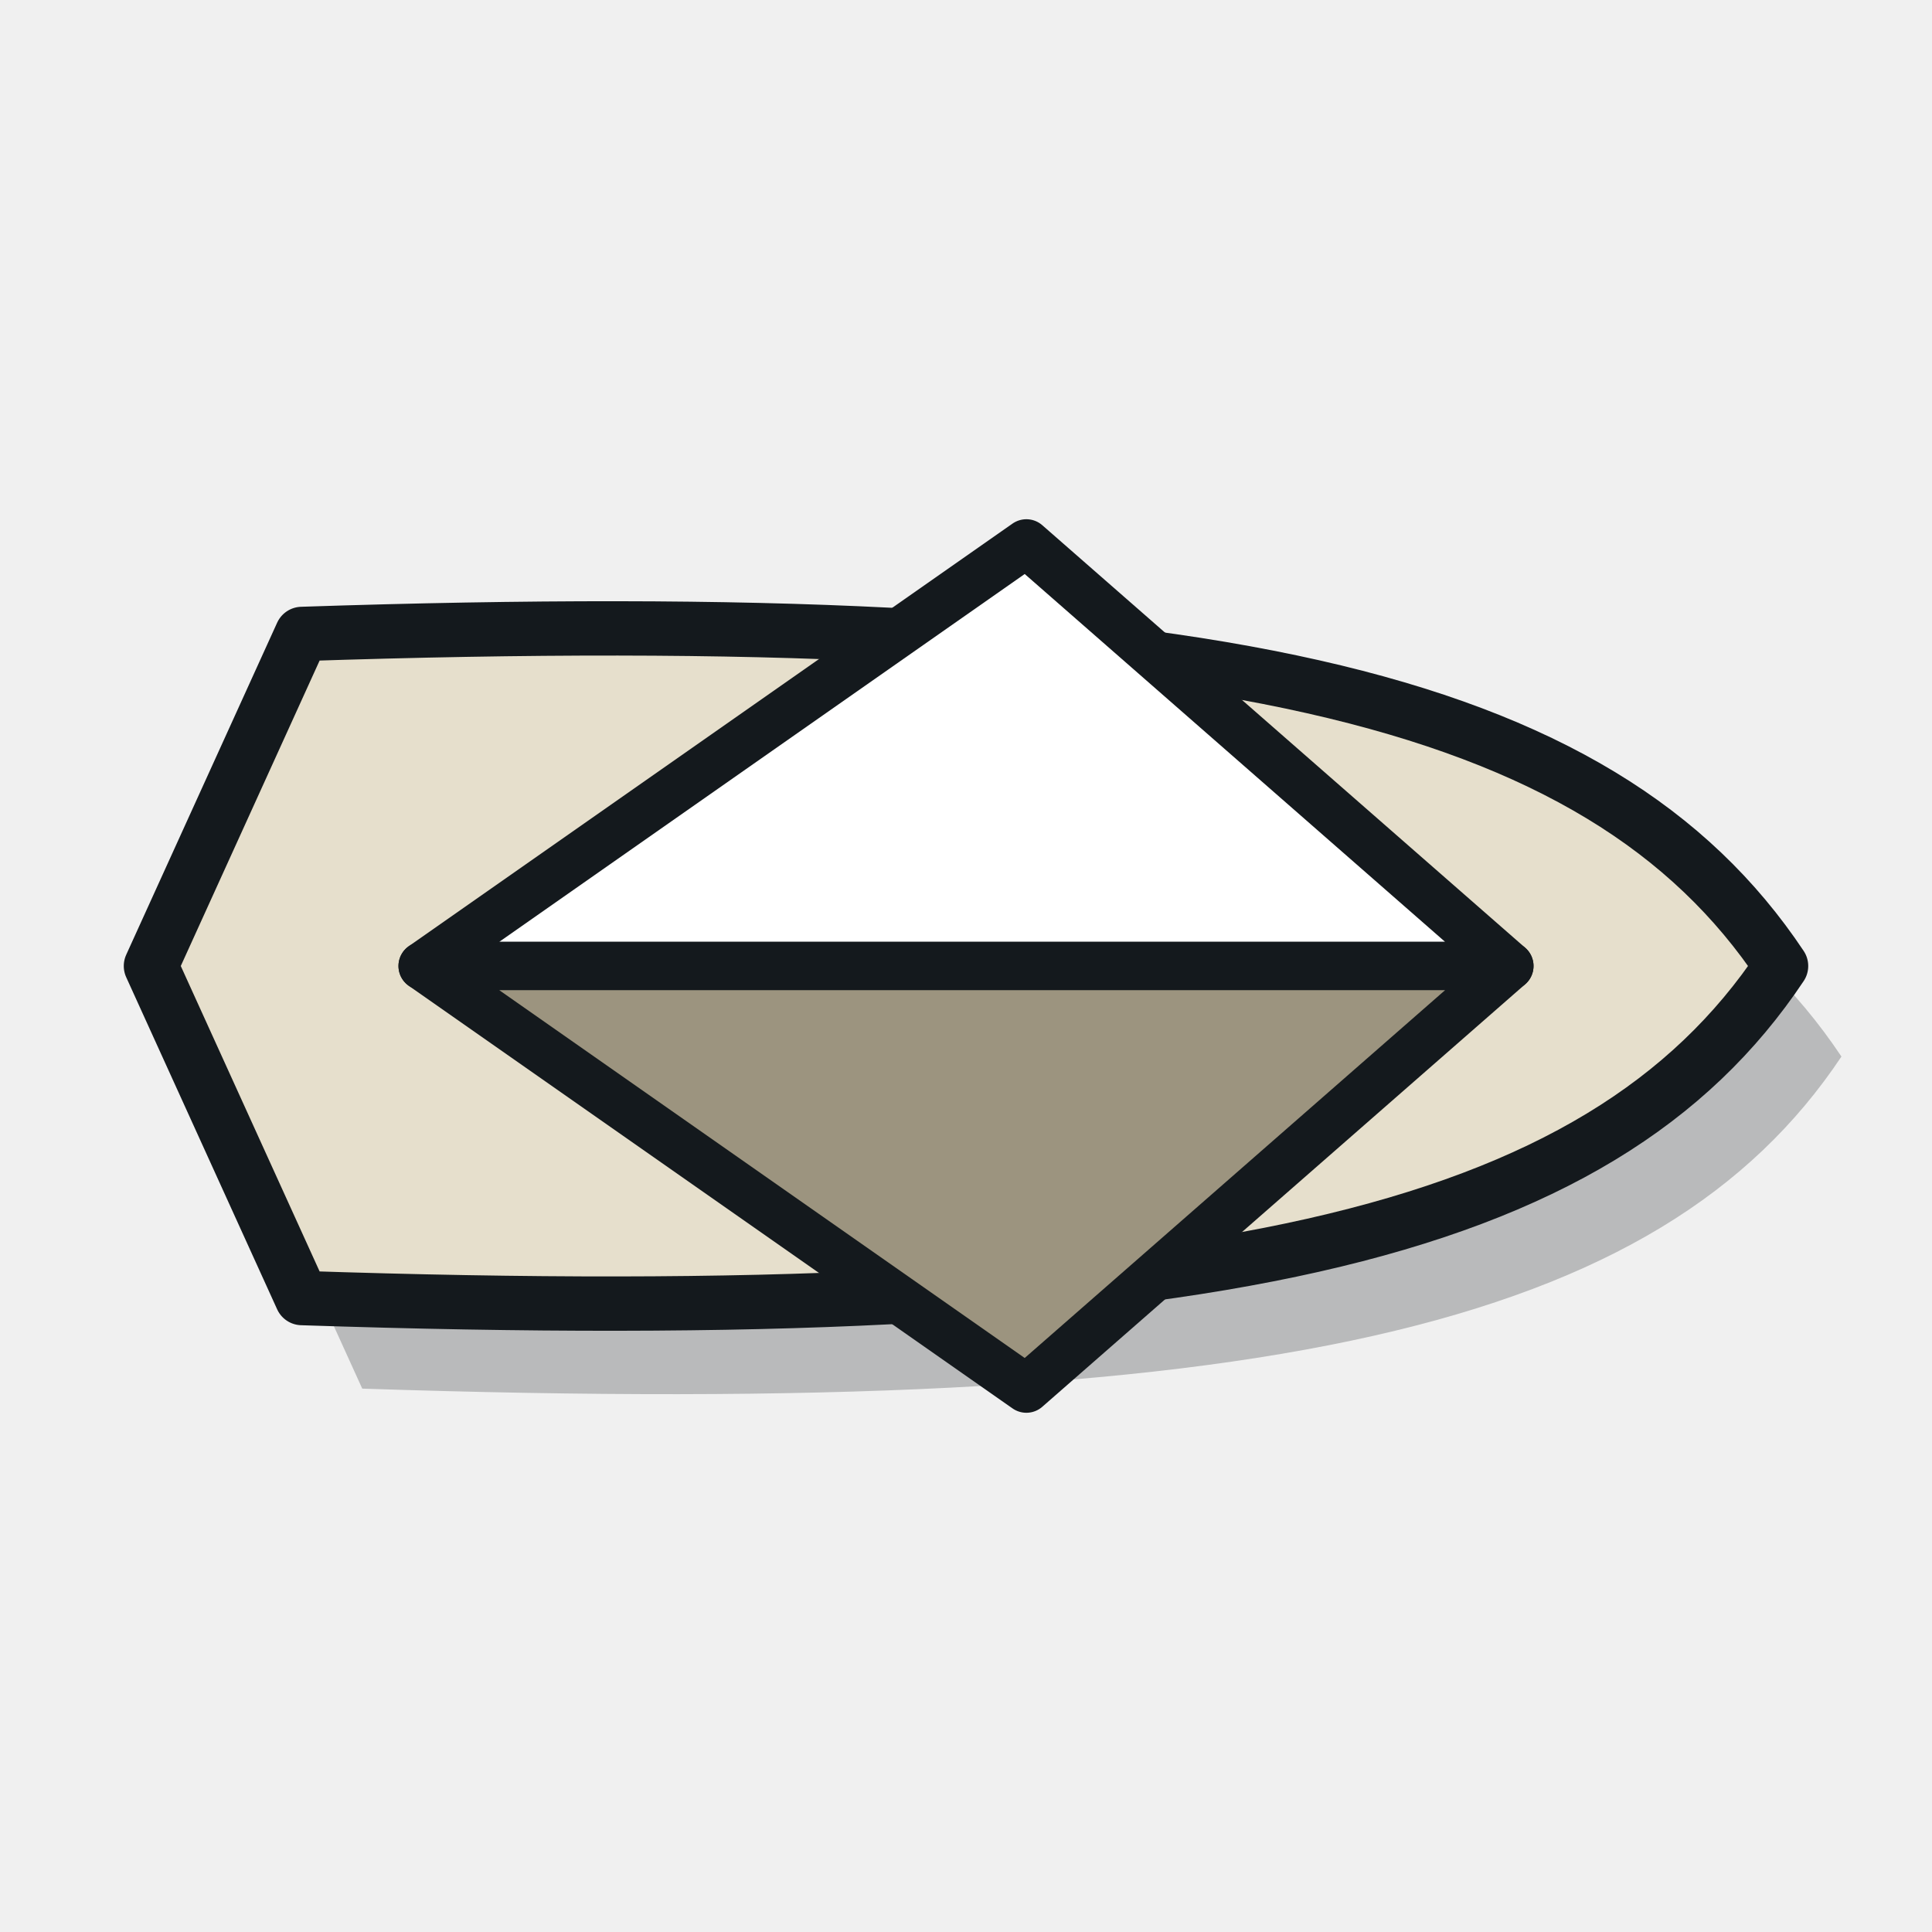
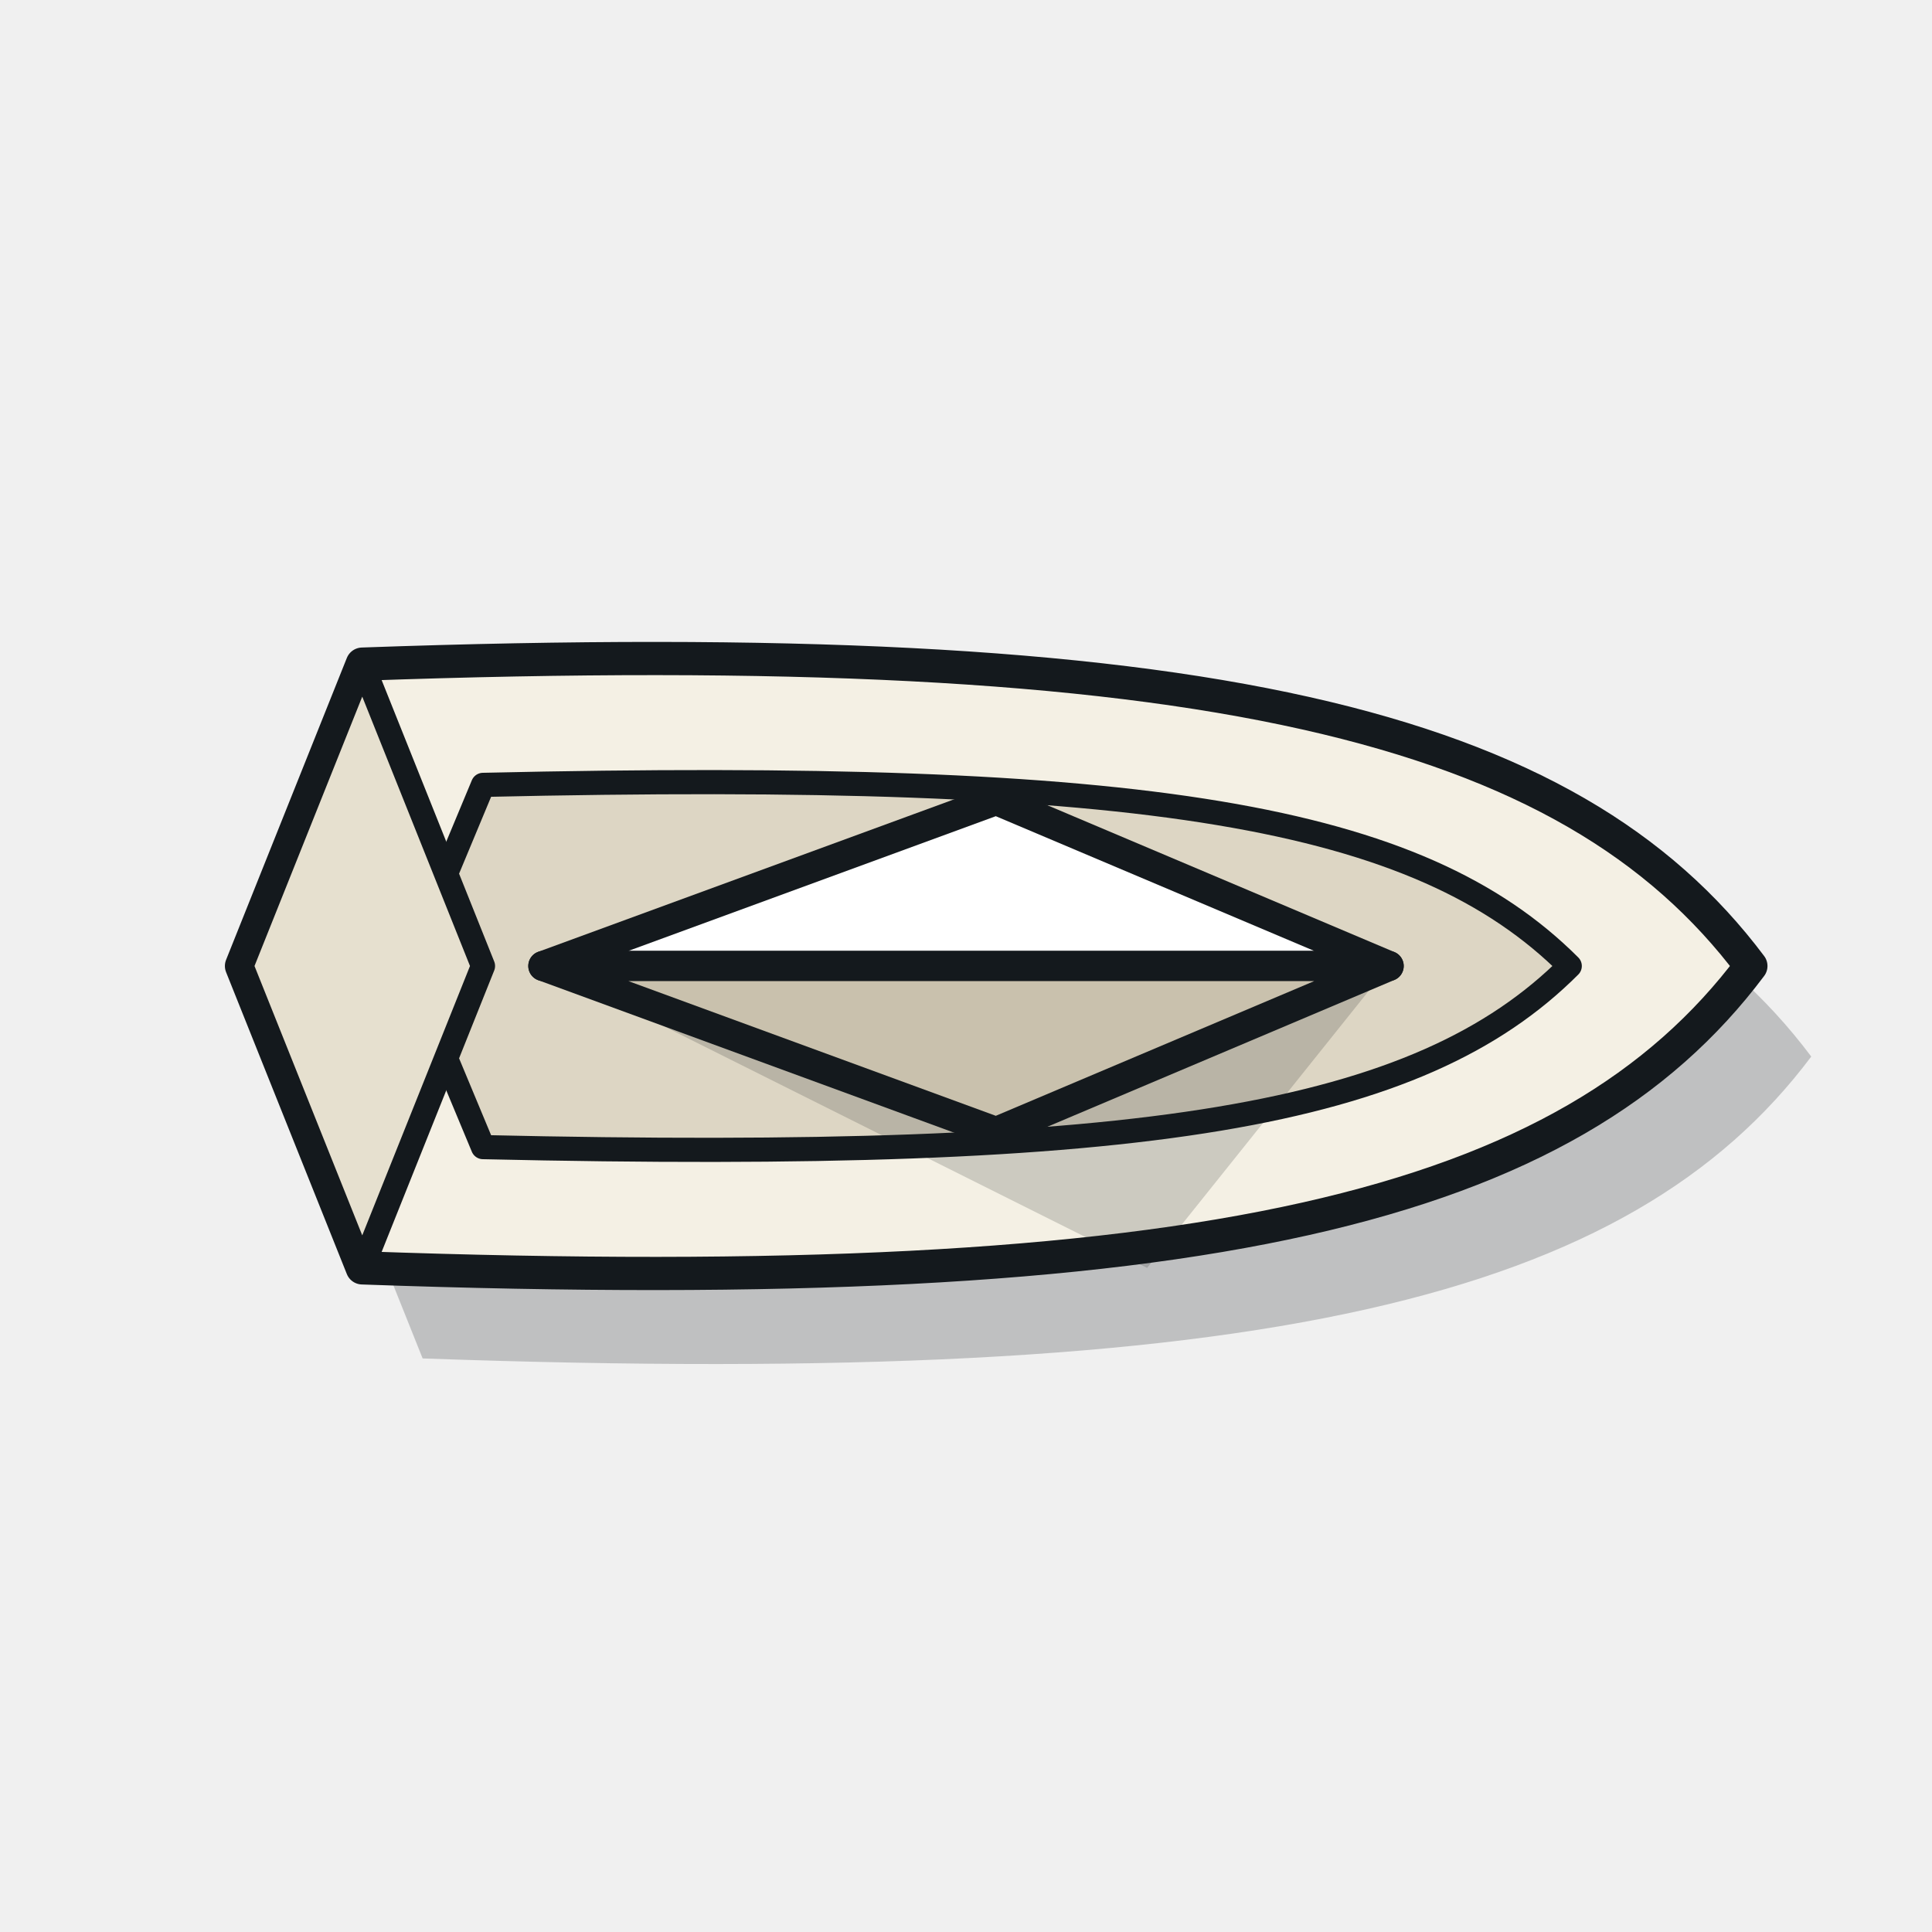
<svg xmlns="http://www.w3.org/2000/svg" viewBox="0 0 64 64">
-   <path id="shadow" d="M61 35 C55 26 42 23 12 24 L7 35 L12 46 C42 47 55 44 61 35 Z" fill="#14191d" opacity="0.25" />
-   <g stroke="#14191d" stroke-width="1.8" stroke-linejoin="round">
-     <path id="hull" d="M59 32 C53 23 40 20 10 21 L5 32 L10 43 C40 44 53 41 59 32 Z" fill="#e6dfcc" />
+   <path id="shadow" d="M60 35 C54 27 42 24 14 25 L10 35 L14 45 C42 46 54 43 60 35 Z" fill="#14191d" opacity="0.22" />
+   <g stroke="#14191d" stroke-width="1.1" stroke-linejoin="round">
+     <path id="hull" d="M58 32 C52 24 40 21 12 22 L8 32 L12 42 C40 43 52 40 58 32 Z" fill="#f4f0e4" />
+     <path id="hull.inside" d="M52 32 C47 27 38 25.5 16 26 L13.5 32 L16 38 C38 38.5 47 37 52 32 Z" fill="#ddd6c4" stroke-width="0.8" />
+     <path id="fold.stern" d="M12 22 L8 32 L12 42 L16 32 Z" fill="#e6e0cf" stroke-width="0.8" />
  </g>
-   <g id="sail" stroke="#14191d" stroke-width="1.6" stroke-linejoin="round">
-     <path id="sail.sun" d="M14 32 L34 18 L50 32 Z" fill="#ffffff" />
-     <path id="sail.shade" d="M14 32 L34 46 L50 32 Z" fill="#9c947f" />
+   <path id="sail.cast" d="M18 32 L46 32 L38 42 Z" fill="#14191d" opacity="0.18" />
+   <g id="sail" stroke="#14191d" stroke-width="1" stroke-linejoin="round">
+     <path id="sail.sun" d="M18 32 L33 26.5 L46 32 Z" fill="#ffffff" />
+     <path id="sail.shade" d="M18 32 L33 37.5 L46 32 Z" fill="#c9c1ad" />
+     <path d="M18 32 H46" fill="none" stroke-width="0.8" />
  </g>
</svg>
